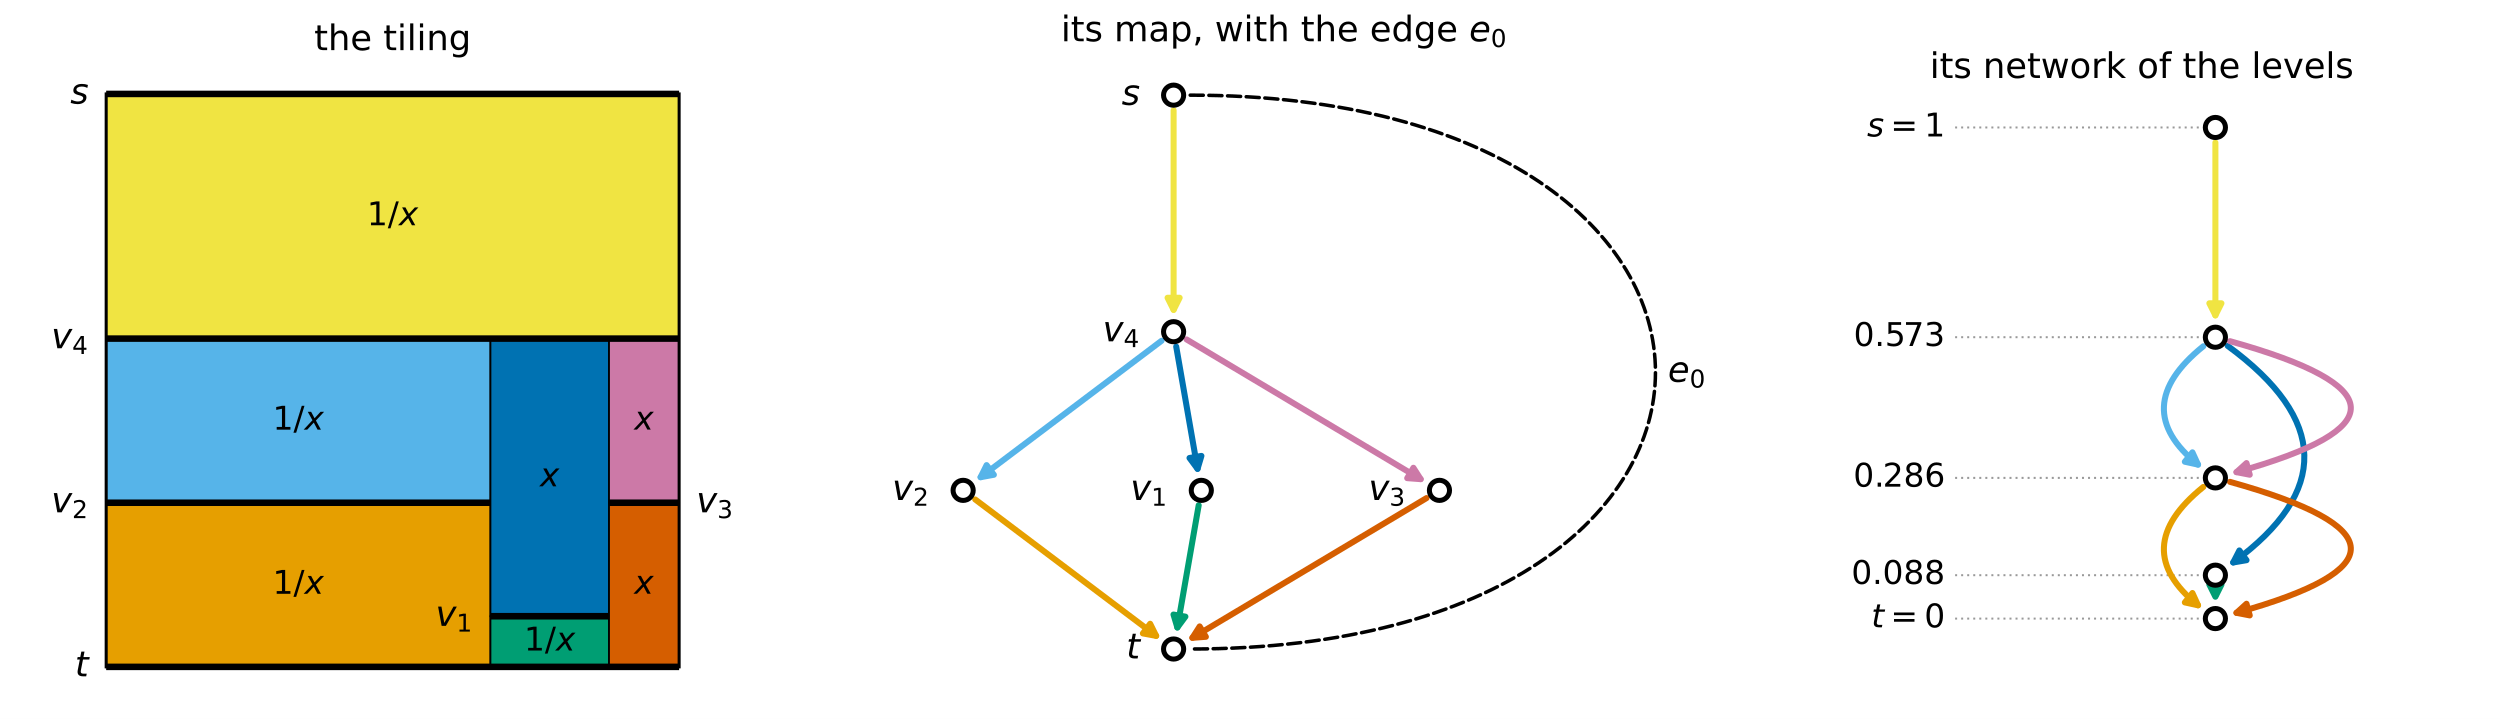
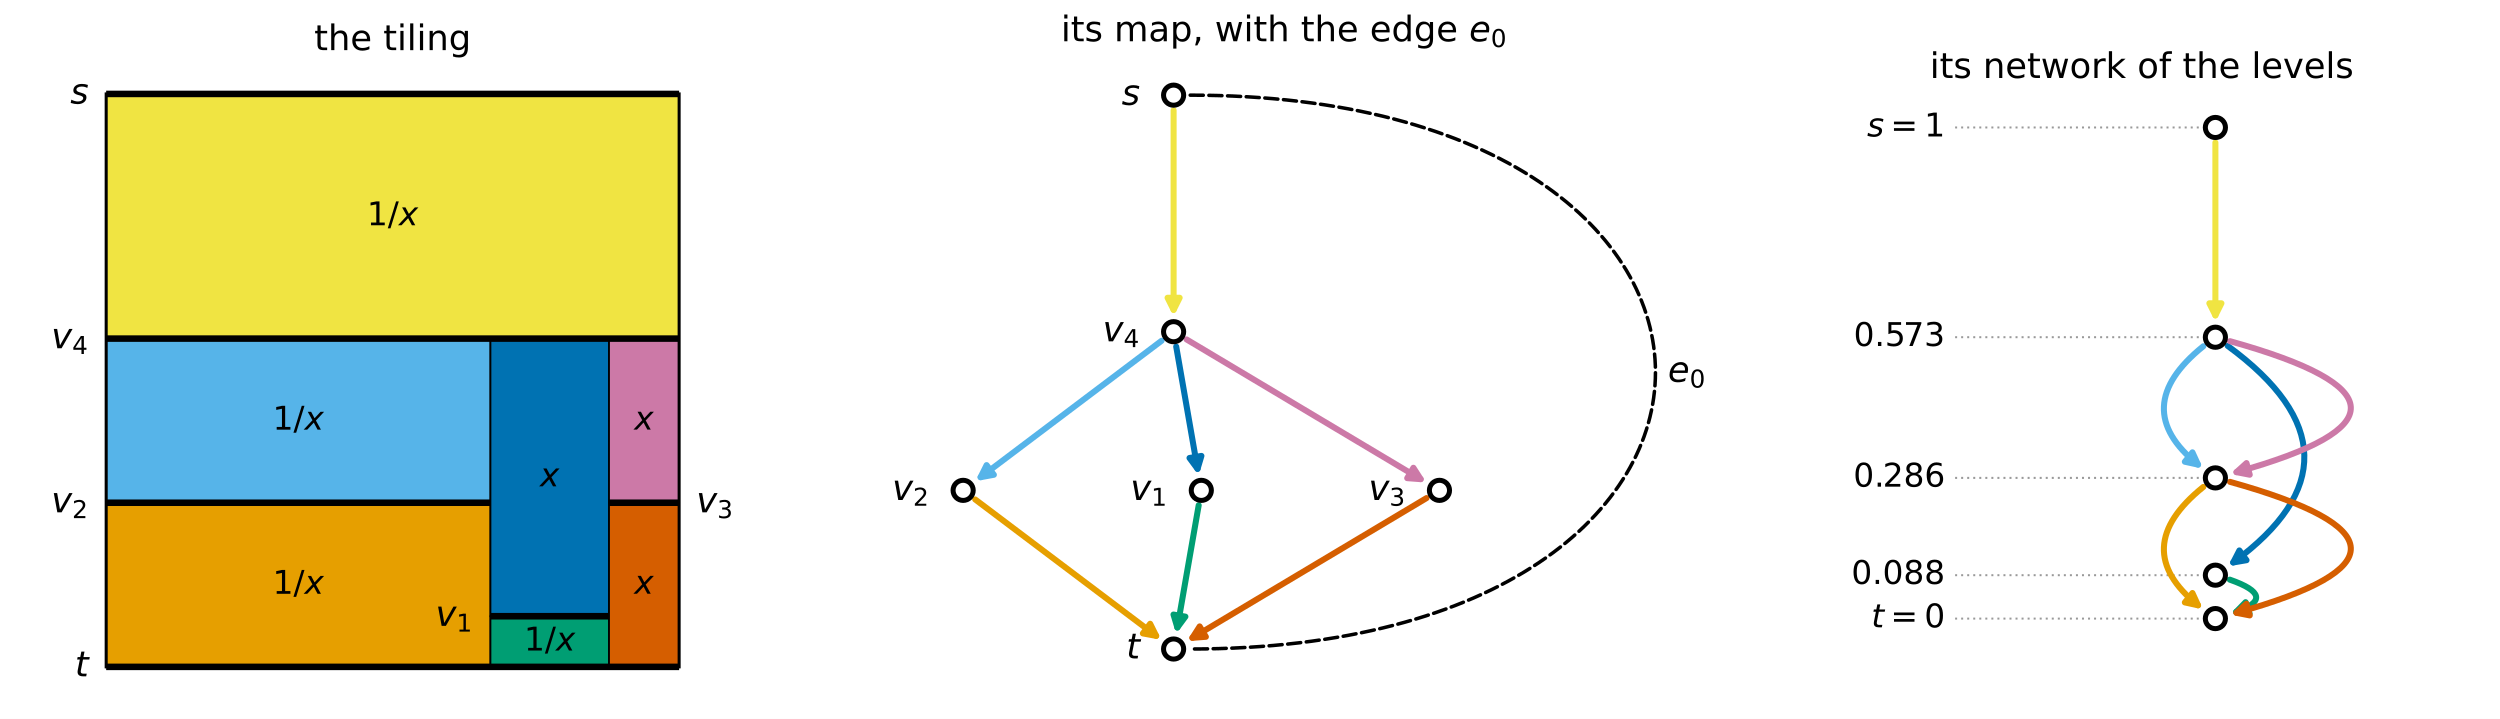
<svg xmlns="http://www.w3.org/2000/svg" xmlns:xlink="http://www.w3.org/1999/xlink" width="496.56pt" height="142.791pt" viewBox="0 0 496.56 142.791" version="1.1">
  <defs>
    <style type="text/css">*{stroke-linejoin: round; stroke-linecap: butt}</style>
  </defs>
  <g id="figure_1">
    <g id="patch_1">
      <path d="M 0 142.791  L 496.56 142.791  L 496.56 0  L 0 0  z " style="fill: #ffffff" />
    </g>
    <g id="axes_1">
      <g id="patch_2">
-         <path d="M 21.088 132.457  L 97.418 132.457  L 97.418 99.857  L 21.088 99.857  z " clip-path="url(#paf69eb00e0)" style="fill: #e69f00; stroke: #000000; stroke-width: 0.35; stroke-linejoin: miter" />
+         <path d="M 21.088 132.457  L 97.418 132.457  L 97.418 99.857  L 21.088 99.857  z " clip-path="url(#p374c311a61)" style="fill: #e69f00; stroke: #000000; stroke-width: 0.35; stroke-linejoin: miter" />
      </g>
      <g id="patch_3">
-         <path d="M 21.088 99.857  L 97.418 99.857  L 97.418 67.258  L 21.088 67.258  z " clip-path="url(#paf69eb00e0)" style="fill: #56b4e9; stroke: #000000; stroke-width: 0.35; stroke-linejoin: miter" />
+         <path d="M 21.088 99.857  L 97.418 99.857  L 97.418 67.258  L 21.088 67.258  z " clip-path="url(#p374c311a61)" style="fill: #56b4e9; stroke: #000000; stroke-width: 0.35; stroke-linejoin: miter" />
      </g>
      <g id="patch_4">
-         <path d="M 97.418 132.457  L 120.968 132.457  L 120.968 122.399  L 97.418 122.399  z " clip-path="url(#paf69eb00e0)" style="fill: #009e73; stroke: #000000; stroke-width: 0.35; stroke-linejoin: miter" />
+         <path d="M 97.418 132.457  L 120.968 132.457  L 120.968 122.399  L 97.418 122.399  z " clip-path="url(#p374c311a61)" style="fill: #009e73; stroke: #000000; stroke-width: 0.35; stroke-linejoin: miter" />
      </g>
      <g id="patch_5">
-         <path d="M 97.418 122.399  L 120.968 122.399  L 120.968 67.258  L 97.418 67.258  z " clip-path="url(#paf69eb00e0)" style="fill: #0072b2; stroke: #000000; stroke-width: 0.35; stroke-linejoin: miter" />
+         <path d="M 97.418 122.399  L 120.968 122.399  L 120.968 67.258  L 97.418 67.258  z " clip-path="url(#p374c311a61)" style="fill: #0072b2; stroke: #000000; stroke-width: 0.35; stroke-linejoin: miter" />
      </g>
      <g id="patch_6">
-         <path d="M 120.968 132.457  L 134.891 132.457  L 134.891 99.857  L 120.968 99.857  z " clip-path="url(#paf69eb00e0)" style="fill: #d55e00; stroke: #000000; stroke-width: 0.35; stroke-linejoin: miter" />
+         <path d="M 120.968 132.457  L 134.891 132.457  L 134.891 99.857  L 120.968 99.857  z " clip-path="url(#p374c311a61)" style="fill: #d55e00; stroke: #000000; stroke-width: 0.35; stroke-linejoin: miter" />
      </g>
      <g id="patch_7">
-         <path d="M 120.968 99.857  L 134.891 99.857  L 134.891 67.258  L 120.968 67.258  z " clip-path="url(#paf69eb00e0)" style="fill: #cc79a7; stroke: #000000; stroke-width: 0.35; stroke-linejoin: miter" />
+         <path d="M 120.968 99.857  L 134.891 99.857  L 134.891 67.258  L 120.968 67.258  z " clip-path="url(#p374c311a61)" style="fill: #cc79a7; stroke: #000000; stroke-width: 0.35; stroke-linejoin: miter" />
      </g>
      <g id="patch_8">
-         <path d="M 21.088 67.258  L 134.891 67.258  L 134.891 18.654  L 21.088 18.654  z " clip-path="url(#paf69eb00e0)" style="fill: #f0e442; stroke: #000000; stroke-width: 0.35; stroke-linejoin: miter" />
+         <path d="M 21.088 67.258  L 134.891 67.258  L 134.891 18.654  L 21.088 18.654  z " clip-path="url(#p374c311a61)" style="fill: #f0e442; stroke: #000000; stroke-width: 0.35; stroke-linejoin: miter" />
      </g>
      <g id="patch_9">
-         <path d="M 21.088 132.457  L 134.891 132.457  L 134.891 18.654  L 21.088 18.654  L 21.088 132.457  z " clip-path="url(#paf69eb00e0)" style="fill: none; stroke: #000000; stroke-width: 0.6; stroke-linejoin: miter" />
+         <path d="M 21.088 132.457  L 134.891 132.457  L 134.891 18.654  L 21.088 18.654  L 21.088 132.457  z " clip-path="url(#p374c311a61)" style="fill: none; stroke: #000000; stroke-width: 0.6; stroke-linejoin: miter" />
      </g>
      <g id="line2d_1">
-         <path d="M 21.088 132.457  L 134.891 132.457  " clip-path="url(#paf69eb00e0)" style="fill: none; stroke: #000000; stroke-width: 1.3" />
+         <path d="M 21.088 132.457  L 134.891 132.457  " clip-path="url(#p374c311a61)" style="fill: none; stroke: #000000; stroke-width: 1.3" />
      </g>
      <g id="text_1">
        <g transform="translate(14.87437 134.3885) scale(0.07 -0.07)">
          <defs>
            <path id="DejaVuSans-Oblique-74" d="M 2706 3500  L 2619 3053  L 1472 3053  L 1100 1153  Q 1081 1047 1072 975  Q 1063 903 1063 863  Q 1063 663 1183 572  Q 1303 481 1569 481  L 2150 481  L 2053 0  L 1503 0  Q 991 0 739 200  Q 488 400 488 806  Q 488 878 497 964  Q 506 1050 525 1153  L 897 3053  L 409 3053  L 500 3500  L 978 3500  L 1172 4494  L 1747 4494  L 1556 3500  L 2706 3500  z " transform="scale(0.015625)" />
          </defs>
          <use xlink:href="#DejaVuSans-Oblique-74" transform="translate(0 0.78125)" />
        </g>
      </g>
      <g id="line2d_2">
-         <path d="M 97.418 122.399  L 120.968 122.399  " clip-path="url(#paf69eb00e0)" style="fill: none; stroke: #000000; stroke-width: 1.3" />
+         <path d="M 97.418 122.399  L 120.968 122.399  " clip-path="url(#p374c311a61)" style="fill: none; stroke: #000000; stroke-width: 1.3" />
      </g>
      <g id="text_2">
        <g transform="translate(86.51425 124.3305) scale(0.07 -0.07)">
          <defs>
            <path id="DejaVuSans-Oblique-76" d="M 459 3500  L 1069 3500  L 1581 525  L 3256 3500  L 3866 3500  L 1875 0  L 1100 0  L 459 3500  z " transform="scale(0.015625)" />
            <path id="DejaVuSans-31" d="M 794 531  L 1825 531  L 1825 4091  L 703 3866  L 703 4441  L 1819 4666  L 2450 4666  L 2450 531  L 3481 531  L 3481 0  L 794 0  L 794 531  z " transform="scale(0.015625)" />
          </defs>
          <use xlink:href="#DejaVuSans-Oblique-76" transform="translate(0 0.3125)" />
          <use xlink:href="#DejaVuSans-31" transform="translate(59.17969 -16.09375) scale(0.7)" />
        </g>
      </g>
      <g id="line2d_3">
-         <path d="M 21.088 99.857  L 97.418 99.857  " clip-path="url(#paf69eb00e0)" style="fill: none; stroke: #000000; stroke-width: 1.3" />
+         <path d="M 21.088 99.857  L 97.418 99.857  " clip-path="url(#p374c311a61)" style="fill: none; stroke: #000000; stroke-width: 1.3" />
      </g>
      <g id="text_3">
        <g transform="translate(10.18437 101.7889) scale(0.07 -0.07)">
          <defs>
            <path id="DejaVuSans-32" d="M 1228 531  L 3431 531  L 3431 0  L 469 0  L 469 531  Q 828 903 1448 1529  Q 2069 2156 2228 2338  Q 2531 2678 2651 2914  Q 2772 3150 2772 3378  Q 2772 3750 2511 3984  Q 2250 4219 1831 4219  Q 1534 4219 1204 4116  Q 875 4013 500 3803  L 500 4441  Q 881 4594 1212 4672  Q 1544 4750 1819 4750  Q 2544 4750 2975 4387  Q 3406 4025 3406 3419  Q 3406 3131 3298 2873  Q 3191 2616 2906 2266  Q 2828 2175 2409 1742  Q 1991 1309 1228 531  z " transform="scale(0.015625)" />
          </defs>
          <use xlink:href="#DejaVuSans-Oblique-76" transform="translate(0 0.3125)" />
          <use xlink:href="#DejaVuSans-32" transform="translate(59.17969 -16.09375) scale(0.7)" />
        </g>
      </g>
      <g id="line2d_4">
-         <path d="M 120.968 99.857  L 134.891 99.857  " clip-path="url(#paf69eb00e0)" style="fill: none; stroke: #000000; stroke-width: 1.3" />
+         <path d="M 120.968 99.857  L 134.891 99.857  " clip-path="url(#p374c311a61)" style="fill: none; stroke: #000000; stroke-width: 1.3" />
      </g>
      <g id="text_4">
        <g transform="translate(138.3054 101.7889) scale(0.07 -0.07)">
          <defs>
            <path id="DejaVuSans-33" d="M 2597 2516  Q 3050 2419 3304 2112  Q 3559 1806 3559 1356  Q 3559 666 3084 287  Q 2609 -91 1734 -91  Q 1441 -91 1130 -33  Q 819 25 488 141  L 488 750  Q 750 597 1062 519  Q 1375 441 1716 441  Q 2309 441 2620 675  Q 2931 909 2931 1356  Q 2931 1769 2642 2001  Q 2353 2234 1838 2234  L 1294 2234  L 1294 2753  L 1863 2753  Q 2328 2753 2575 2939  Q 2822 3125 2822 3475  Q 2822 3834 2567 4026  Q 2313 4219 1838 4219  Q 1578 4219 1281 4162  Q 984 4106 628 3988  L 628 4550  Q 988 4650 1302 4700  Q 1616 4750 1894 4750  Q 2613 4750 3031 4423  Q 3450 4097 3450 3541  Q 3450 3153 3228 2886  Q 3006 2619 2597 2516  z " transform="scale(0.015625)" />
          </defs>
          <use xlink:href="#DejaVuSans-Oblique-76" transform="translate(0 0.3125)" />
          <use xlink:href="#DejaVuSans-33" transform="translate(59.17969 -16.09375) scale(0.7)" />
        </g>
      </g>
      <g id="line2d_5">
-         <path d="M 21.088 67.258  L 134.891 67.258  " clip-path="url(#paf69eb00e0)" style="fill: none; stroke: #000000; stroke-width: 1.3" />
+         <path d="M 21.088 67.258  L 134.891 67.258  " clip-path="url(#p374c311a61)" style="fill: none; stroke: #000000; stroke-width: 1.3" />
      </g>
      <g id="text_5">
        <g transform="translate(10.18437 69.1894) scale(0.07 -0.07)">
          <defs>
            <path id="DejaVuSans-34" d="M 2419 4116  L 825 1625  L 2419 1625  L 2419 4116  z M 2253 4666  L 3047 4666  L 3047 1625  L 3713 1625  L 3713 1100  L 3047 1100  L 3047 0  L 2419 0  L 2419 1100  L 313 1100  L 313 1709  L 2253 4666  z " transform="scale(0.015625)" />
          </defs>
          <use xlink:href="#DejaVuSans-Oblique-76" transform="translate(0 0.3125)" />
          <use xlink:href="#DejaVuSans-34" transform="translate(59.17969 -16.09375) scale(0.7)" />
        </g>
      </g>
      <g id="line2d_6">
-         <path d="M 21.088 18.654  L 134.891 18.654  " clip-path="url(#paf69eb00e0)" style="fill: none; stroke: #000000; stroke-width: 1.3" />
+         <path d="M 21.088 18.654  L 134.891 18.654  " clip-path="url(#p374c311a61)" style="fill: none; stroke: #000000; stroke-width: 1.3" />
      </g>
      <g id="text_6">
        <g transform="translate(13.96437 20.58565) scale(0.07 -0.07)">
          <defs>
            <path id="DejaVuSans-Oblique-73" d="M 3200 3397  L 3091 2853  Q 2863 2978 2609 3040  Q 2356 3103 2088 3103  Q 1634 3103 1373 2948  Q 1113 2794 1113 2528  Q 1113 2219 1719 2053  Q 1766 2041 1788 2034  L 1972 1978  Q 2547 1819 2739 1644  Q 2931 1469 2931 1166  Q 2931 609 2489 259  Q 2047 -91 1331 -91  Q 1053 -91 747 -37  Q 441 16 72 128  L 184 722  Q 500 559 806 475  Q 1113 391 1394 391  Q 1816 391 2080 572  Q 2344 753 2344 1031  Q 2344 1331 1650 1516  L 1591 1531  L 1394 1581  Q 956 1697 753 1886  Q 550 2075 550 2369  Q 550 2928 970 3256  Q 1391 3584 2113 3584  Q 2397 3584 2667 3537  Q 2938 3491 3200 3397  z " transform="scale(0.015625)" />
          </defs>
          <use xlink:href="#DejaVuSans-Oblique-73" />
        </g>
      </g>
      <g id="text_7">
        <g transform="translate(54.15089 117.9507) scale(0.065 -0.065)">
          <defs>
            <path id="DejaVuSans-2f" d="M 1625 4666  L 2156 4666  L 531 -594  L 0 -594  L 1625 4666  z " transform="scale(0.015625)" />
            <path id="DejaVuSans-Oblique-78" d="M 3841 3500  L 2234 1784  L 3219 0  L 2559 0  L 1819 1388  L 531 0  L -166 0  L 1556 1844  L 641 3500  L 1300 3500  L 1972 2234  L 3144 3500  L 3841 3500  z " transform="scale(0.015625)" />
          </defs>
          <use xlink:href="#DejaVuSans-31" transform="translate(0 0.09375)" />
          <use xlink:href="#DejaVuSans-2f" transform="translate(63.62305 0.09375)" />
          <use xlink:href="#DejaVuSans-Oblique-78" transform="translate(97.31445 0.09375)" />
        </g>
      </g>
      <g id="text_8">
        <g transform="translate(54.15089 85.3512) scale(0.065 -0.065)">
          <use xlink:href="#DejaVuSans-31" transform="translate(0 0.09375)" />
          <use xlink:href="#DejaVuSans-2f" transform="translate(63.62305 0.09375)" />
          <use xlink:href="#DejaVuSans-Oblique-78" transform="translate(97.31445 0.09375)" />
        </g>
      </g>
      <g id="text_9">
        <g transform="translate(104.0909 129.2215) scale(0.065 -0.065)">
          <use xlink:href="#DejaVuSans-31" transform="translate(0 0.09375)" />
          <use xlink:href="#DejaVuSans-2f" transform="translate(63.62305 0.09375)" />
          <use xlink:href="#DejaVuSans-Oblique-78" transform="translate(97.31445 0.09375)" />
        </g>
      </g>
      <g id="text_10">
        <g transform="translate(107.2434 96.62199) scale(0.065 -0.065)">
          <use xlink:href="#DejaVuSans-Oblique-78" transform="translate(0 0.3125)" />
        </g>
      </g>
      <g id="text_11">
        <g transform="translate(125.9798 117.9507) scale(0.065 -0.065)">
          <use xlink:href="#DejaVuSans-Oblique-78" transform="translate(0 0.3125)" />
        </g>
      </g>
      <g id="text_12">
        <g transform="translate(125.9798 85.3512) scale(0.065 -0.065)">
          <use xlink:href="#DejaVuSans-Oblique-78" transform="translate(0 0.3125)" />
        </g>
      </g>
      <g id="text_13">
        <g transform="translate(72.88736 44.74955) scale(0.065 -0.065)">
          <use xlink:href="#DejaVuSans-31" transform="translate(0 0.09375)" />
          <use xlink:href="#DejaVuSans-2f" transform="translate(63.62305 0.09375)" />
          <use xlink:href="#DejaVuSans-Oblique-78" transform="translate(97.31445 0.09375)" />
        </g>
      </g>
      <g id="text_14">
        <g transform="translate(62.40447 9.963944) scale(0.07 -0.07)">
          <defs>
            <path id="DejaVuSans-74" d="M 1172 4494  L 1172 3500  L 2356 3500  L 2356 3053  L 1172 3053  L 1172 1153  Q 1172 725 1289 603  Q 1406 481 1766 481  L 2356 481  L 2356 0  L 1766 0  Q 1100 0 847 248  Q 594 497 594 1153  L 594 3053  L 172 3053  L 172 3500  L 594 3500  L 594 4494  L 1172 4494  z " transform="scale(0.015625)" />
            <path id="DejaVuSans-68" d="M 3513 2113  L 3513 0  L 2938 0  L 2938 2094  Q 2938 2591 2744 2837  Q 2550 3084 2163 3084  Q 1697 3084 1428 2787  Q 1159 2491 1159 1978  L 1159 0  L 581 0  L 581 4863  L 1159 4863  L 1159 2956  Q 1366 3272 1645 3428  Q 1925 3584 2291 3584  Q 2894 3584 3203 3211  Q 3513 2838 3513 2113  z " transform="scale(0.015625)" />
            <path id="DejaVuSans-65" d="M 3597 1894  L 3597 1613  L 953 1613  Q 991 1019 1311 708  Q 1631 397 2203 397  Q 2534 397 2845 478  Q 3156 559 3463 722  L 3463 178  Q 3153 47 2828 -22  Q 2503 -91 2169 -91  Q 1331 -91 842 396  Q 353 884 353 1716  Q 353 2575 817 3079  Q 1281 3584 2069 3584  Q 2775 3584 3186 3129  Q 3597 2675 3597 1894  z M 3022 2063  Q 3016 2534 2758 2815  Q 2500 3097 2075 3097  Q 1594 3097 1305 2825  Q 1016 2553 972 2059  L 3022 2063  z " transform="scale(0.015625)" />
            <path id="DejaVuSans-20" transform="scale(0.015625)" />
            <path id="DejaVuSans-69" d="M 603 3500  L 1178 3500  L 1178 0  L 603 0  L 603 3500  z M 603 4863  L 1178 4863  L 1178 4134  L 603 4134  L 603 4863  z " transform="scale(0.015625)" />
            <path id="DejaVuSans-6c" d="M 603 4863  L 1178 4863  L 1178 0  L 603 0  L 603 4863  z " transform="scale(0.015625)" />
            <path id="DejaVuSans-6e" d="M 3513 2113  L 3513 0  L 2938 0  L 2938 2094  Q 2938 2591 2744 2837  Q 2550 3084 2163 3084  Q 1697 3084 1428 2787  Q 1159 2491 1159 1978  L 1159 0  L 581 0  L 581 3500  L 1159 3500  L 1159 2956  Q 1366 3272 1645 3428  Q 1925 3584 2291 3584  Q 2894 3584 3203 3211  Q 3513 2838 3513 2113  z " transform="scale(0.015625)" />
            <path id="DejaVuSans-67" d="M 2906 1791  Q 2906 2416 2648 2759  Q 2391 3103 1925 3103  Q 1463 3103 1205 2759  Q 947 2416 947 1791  Q 947 1169 1205 825  Q 1463 481 1925 481  Q 2391 481 2648 825  Q 2906 1169 2906 1791  z M 3481 434  Q 3481 -459 3084 -895  Q 2688 -1331 1869 -1331  Q 1566 -1331 1297 -1286  Q 1028 -1241 775 -1147  L 775 -588  Q 1028 -725 1275 -790  Q 1522 -856 1778 -856  Q 2344 -856 2625 -561  Q 2906 -266 2906 331  L 2906 616  Q 2728 306 2450 153  Q 2172 0 1784 0  Q 1141 0 747 490  Q 353 981 353 1791  Q 353 2603 747 3093  Q 1141 3584 1784 3584  Q 2172 3584 2450 3431  Q 2728 3278 2906 2969  L 2906 3500  L 3481 3500  L 3481 434  z " transform="scale(0.015625)" />
          </defs>
          <use xlink:href="#DejaVuSans-74" />
          <use xlink:href="#DejaVuSans-68" transform="translate(39.20898 0)" />
          <use xlink:href="#DejaVuSans-65" transform="translate(102.5879 0)" />
          <use xlink:href="#DejaVuSans-20" transform="translate(164.1113 0)" />
          <use xlink:href="#DejaVuSans-74" transform="translate(195.8984 0)" />
          <use xlink:href="#DejaVuSans-69" transform="translate(235.1074 0)" />
          <use xlink:href="#DejaVuSans-6c" transform="translate(262.8906 0)" />
          <use xlink:href="#DejaVuSans-69" transform="translate(290.6738 0)" />
          <use xlink:href="#DejaVuSans-6e" transform="translate(318.457 0)" />
          <use xlink:href="#DejaVuSans-67" transform="translate(381.8359 0)" />
        </g>
      </g>
    </g>
    <g id="axes_2">
      <g id="patch_10">
-         <path d="M 236.407 18.901  C 359.617 18.901 359.617 128.91 236.407 128.91  " clip-path="url(#pf8b58bc92a)" style="fill: none; stroke-dasharray: 2.59,1.12; stroke-dashoffset: 0; stroke: #000000; stroke-width: 0.7; stroke-linecap: round" />
+         <path d="M 236.407 18.901  C 359.617 18.901 359.617 128.91 236.407 128.91  " clip-path="url(#p6658beb44f)" style="fill: none; stroke-dasharray: 2.59,1.12; stroke-dashoffset: 0; stroke: #000000; stroke-width: 0.7; stroke-linecap: round" />
      </g>
      <g id="patch_11">
        <path d="M 193.699 99.203  Q 212.206 113.155 229.642 126.298  " style="fill: none; stroke: #e69f00; stroke-width: 1.2; stroke-linecap: round" />
        <path d="M 228.448 123.895  L 229.642 126.298  L 227.003 125.812  z " style="fill: #e69f00; stroke: #e69f00; stroke-width: 1.2; stroke-linecap: round" />
      </g>
      <g id="patch_12">
        <path d="M 230.71 67.69  Q 212.203 81.642 194.767 94.785  " style="fill: none; stroke: #56b4e9; stroke-width: 1.2; stroke-linecap: round" />
        <path d="M 197.406 94.299  L 194.767 94.785  L 195.961 92.383  z " style="fill: #56b4e9; stroke: #56b4e9; stroke-width: 1.2; stroke-linecap: round" />
      </g>
      <g id="patch_13">
        <path d="M 238.09 100.355  Q 235.856 113.157 233.852 124.636  " style="fill: none; stroke: #009e73; stroke-width: 1.2; stroke-linecap: round" />
        <path d="M 235.447 122.478  L 233.852 124.636  L 233.083 122.065  z " style="fill: #009e73; stroke: #009e73; stroke-width: 1.2; stroke-linecap: round" />
      </g>
      <g id="patch_14">
        <path d="M 233.623 68.842  Q 235.857 81.644 237.861 93.123  " style="fill: none; stroke: #0072b2; stroke-width: 1.2; stroke-linecap: round" />
        <path d="M 238.63 90.553  L 237.861 93.123  L 236.266 90.965  z " style="fill: #0072b2; stroke: #0072b2; stroke-width: 1.2; stroke-linecap: round" />
      </g>
      <g id="patch_15">
        <path d="M 283.336 98.934  Q 259.51 113.153 236.837 126.684  " style="fill: none; stroke: #d55e00; stroke-width: 1.2; stroke-linecap: round" />
        <path d="M 239.513 126.484  L 236.837 126.684  L 238.283 124.423  z " style="fill: #d55e00; stroke: #d55e00; stroke-width: 1.2; stroke-linecap: round" />
      </g>
      <g id="patch_16">
        <path d="M 235.681 67.421  Q 259.507 81.64 282.18 95.171  " style="fill: none; stroke: #cc79a7; stroke-width: 1.2; stroke-linecap: round" />
        <path d="M 280.734 92.911  L 282.18 95.171  L 279.505 94.971  z " style="fill: #cc79a7; stroke: #cc79a7; stroke-width: 1.2; stroke-linecap: round" />
      </g>
      <g id="patch_17">
        <path d="M 233.106 21.903  Q 233.106 42.394 233.106 61.544  " style="fill: none; stroke: #f0e442; stroke-width: 1.2; stroke-linecap: round" />
        <path d="M 234.306 59.144  L 233.106 61.544  L 231.906 59.144  z " style="fill: #f0e442; stroke: #f0e442; stroke-width: 1.2; stroke-linecap: round" />
      </g>
      <g id="text_15">
        <g transform="translate(331.2897 75.83692) scale(0.07 -0.07)">
          <defs>
            <path id="DejaVuSans-Oblique-65" d="M 3078 2063  Q 3088 2113 3092 2166  Q 3097 2219 3097 2272  Q 3097 2653 2873 2875  Q 2650 3097 2266 3097  Q 1838 3097 1509 2826  Q 1181 2556 1013 2059  L 3078 2063  z M 3578 1613  L 903 1613  Q 884 1494 878 1425  Q 872 1356 872 1306  Q 872 872 1139 634  Q 1406 397 1894 397  Q 2269 397 2603 481  Q 2938 566 3225 728  L 3116 159  Q 2806 34 2476 -28  Q 2147 -91 1806 -91  Q 1078 -91 686 257  Q 294 606 294 1247  Q 294 1794 489 2264  Q 684 2734 1063 3103  Q 1306 3334 1642 3459  Q 1978 3584 2356 3584  Q 2950 3584 3301 3228  Q 3653 2872 3653 2272  Q 3653 2128 3634 1964  Q 3616 1800 3578 1613  z " transform="scale(0.015625)" />
            <path id="DejaVuSans-30" d="M 2034 4250  Q 1547 4250 1301 3770  Q 1056 3291 1056 2328  Q 1056 1369 1301 889  Q 1547 409 2034 409  Q 2525 409 2770 889  Q 3016 1369 3016 2328  Q 3016 3291 2770 3770  Q 2525 4250 2034 4250  z M 2034 4750  Q 2819 4750 3233 4129  Q 3647 3509 3647 2328  Q 3647 1150 3233 529  Q 2819 -91 2034 -91  Q 1250 -91 836 529  Q 422 1150 422 2328  Q 422 3509 836 4129  Q 1250 4750 2034 4750  z " transform="scale(0.015625)" />
          </defs>
          <use xlink:href="#DejaVuSans-Oblique-65" />
          <use xlink:href="#DejaVuSans-30" transform="translate(61.52344 -16.40625) scale(0.7)" />
        </g>
      </g>
      <g id="line2d_7">
-         <path d="M 233.106 128.91  " clip-path="url(#pf8b58bc92a)" style="fill: none; stroke: #1f77b4; stroke-width: 1.5; stroke-linecap: square" />
+         <path d="M 233.106 128.91  " clip-path="url(#p6658beb44f)" style="fill: none; stroke: #1f77b4; stroke-width: 1.5; stroke-linecap: square" />
        <defs>
-           <path id="m9e3be8f36a" d="M 0 2  C 0.53 2 1.039 1.789 1.414 1.414  C 1.789 1.039 2 0.53 2 0  C 2 -0.53 1.789 -1.039 1.414 -1.414  C 1.039 -1.789 0.53 -2 0 -2  C -0.53 -2 -1.039 -1.789 -1.414 -1.414  C -1.789 -1.039 -2 -0.53 -2 0  C -2 0.53 -1.789 1.039 -1.414 1.414  C -1.039 1.789 -0.53 2 0 2  z " style="stroke: #000000" />
+           <path id="mf051972a20" d="M 0 2  C 0.53 2 1.039 1.789 1.414 1.414  C 1.789 1.039 2 0.53 2 0  C 2 -0.53 1.789 -1.039 1.414 -1.414  C 1.039 -1.789 0.53 -2 0 -2  C -0.53 -2 -1.039 -1.789 -1.414 -1.414  C -1.789 -1.039 -2 -0.53 -2 0  C -2 0.53 -1.789 1.039 -1.414 1.414  C -1.039 1.789 -0.53 2 0 2  z " style="stroke: #000000" />
        </defs>
-         <g clip-path="url(#pf8b58bc92a)">
-           <use xlink:href="#m9e3be8f36a" x="233.106" y="128.91" style="fill: #ffffff; stroke: #000000" />
+         <g clip-path="url(#p6658beb44f)">
+           <use xlink:href="#mf051972a20" x="233.106" y="128.91" style="fill: #ffffff; stroke: #000000" />
        </g>
      </g>
      <g id="text_16">
        <g transform="translate(223.7057 130.8416) scale(0.07 -0.07)">
          <use xlink:href="#DejaVuSans-Oblique-74" transform="translate(0 0.78125)" />
        </g>
      </g>
      <g id="line2d_8">
-         <path d="M 238.607 97.397  " clip-path="url(#pf8b58bc92a)" style="fill: none; stroke: #ff7f0e; stroke-width: 1.5; stroke-linecap: square" />
-         <g clip-path="url(#pf8b58bc92a)">
-           <use xlink:href="#m9e3be8f36a" x="238.607" y="97.397" style="fill: #ffffff; stroke: #000000" />
+         <path d="M 238.607 97.397  " clip-path="url(#p6658beb44f)" style="fill: none; stroke: #ff7f0e; stroke-width: 1.5; stroke-linecap: square" />
+         <g clip-path="url(#p6658beb44f)">
+           <use xlink:href="#mf051972a20" x="238.607" y="97.397" style="fill: #ffffff; stroke: #000000" />
        </g>
      </g>
      <g id="text_17">
        <g transform="translate(224.5162 99.32873) scale(0.07 -0.07)">
          <use xlink:href="#DejaVuSans-Oblique-76" transform="translate(0 0.3125)" />
          <use xlink:href="#DejaVuSans-31" transform="translate(59.17969 -16.09375) scale(0.7)" />
        </g>
      </g>
      <g id="line2d_9">
-         <path d="M 191.303 97.397  " clip-path="url(#pf8b58bc92a)" style="fill: none; stroke: #2ca02c; stroke-width: 1.5; stroke-linecap: square" />
-         <g clip-path="url(#pf8b58bc92a)">
-           <use xlink:href="#m9e3be8f36a" x="191.303" y="97.397" style="fill: #ffffff; stroke: #000000" />
+         <path d="M 191.303 97.397  " clip-path="url(#p6658beb44f)" style="fill: none; stroke: #2ca02c; stroke-width: 1.5; stroke-linecap: square" />
+         <g clip-path="url(#p6658beb44f)">
+           <use xlink:href="#mf051972a20" x="191.303" y="97.397" style="fill: #ffffff; stroke: #000000" />
        </g>
      </g>
      <g id="text_18">
        <g transform="translate(177.2122 99.32873) scale(0.07 -0.07)">
          <use xlink:href="#DejaVuSans-Oblique-76" transform="translate(0 0.3125)" />
          <use xlink:href="#DejaVuSans-32" transform="translate(59.17969 -16.09375) scale(0.7)" />
        </g>
      </g>
      <g id="line2d_10">
-         <path d="M 285.911 97.397  " clip-path="url(#pf8b58bc92a)" style="fill: none; stroke: #d62728; stroke-width: 1.5; stroke-linecap: square" />
-         <g clip-path="url(#pf8b58bc92a)">
-           <use xlink:href="#m9e3be8f36a" x="285.911" y="97.397" style="fill: #ffffff; stroke: #000000" />
+         <path d="M 285.911 97.397  " clip-path="url(#p6658beb44f)" style="fill: none; stroke: #d62728; stroke-width: 1.5; stroke-linecap: square" />
+         <g clip-path="url(#p6658beb44f)">
+           <use xlink:href="#mf051972a20" x="285.911" y="97.397" style="fill: #ffffff; stroke: #000000" />
        </g>
      </g>
      <g id="text_19">
        <g transform="translate(271.8202 99.32873) scale(0.07 -0.07)">
          <use xlink:href="#DejaVuSans-Oblique-76" transform="translate(0 0.3125)" />
          <use xlink:href="#DejaVuSans-33" transform="translate(59.17969 -16.09375) scale(0.7)" />
        </g>
      </g>
      <g id="line2d_11">
-         <path d="M 233.106 65.884  " clip-path="url(#pf8b58bc92a)" style="fill: none; stroke: #9467bd; stroke-width: 1.5; stroke-linecap: square" />
-         <g clip-path="url(#pf8b58bc92a)">
-           <use xlink:href="#m9e3be8f36a" x="233.106" y="65.884" style="fill: #ffffff; stroke: #000000" />
+         <path d="M 233.106 65.884  " clip-path="url(#p6658beb44f)" style="fill: none; stroke: #9467bd; stroke-width: 1.5; stroke-linecap: square" />
+         <g clip-path="url(#p6658beb44f)">
+           <use xlink:href="#mf051972a20" x="233.106" y="65.884" style="fill: #ffffff; stroke: #000000" />
        </g>
      </g>
      <g id="text_20">
        <g transform="translate(219.0157 67.81584) scale(0.07 -0.07)">
          <use xlink:href="#DejaVuSans-Oblique-76" transform="translate(0 0.3125)" />
          <use xlink:href="#DejaVuSans-34" transform="translate(59.17969 -16.09375) scale(0.7)" />
        </g>
      </g>
      <g id="line2d_12">
-         <path d="M 233.106 18.901  " clip-path="url(#pf8b58bc92a)" style="fill: none; stroke: #8c564b; stroke-width: 1.5; stroke-linecap: square" />
-         <g clip-path="url(#pf8b58bc92a)">
-           <use xlink:href="#m9e3be8f36a" x="233.106" y="18.901" style="fill: #ffffff; stroke: #000000" />
+         <path d="M 233.106 18.901  " clip-path="url(#p6658beb44f)" style="fill: none; stroke: #8c564b; stroke-width: 1.5; stroke-linecap: square" />
+         <g clip-path="url(#p6658beb44f)">
+           <use xlink:href="#mf051972a20" x="233.106" y="18.901" style="fill: #ffffff; stroke: #000000" />
        </g>
      </g>
      <g id="text_21">
        <g transform="translate(222.7957 20.83222) scale(0.07 -0.07)">
          <use xlink:href="#DejaVuSans-Oblique-73" />
        </g>
      </g>
      <g id="text_22">
        <g transform="translate(210.7282 8.2) scale(0.07 -0.07)">
          <defs>
            <path id="DejaVuSans-73" d="M 2834 3397  L 2834 2853  Q 2591 2978 2328 3040  Q 2066 3103 1784 3103  Q 1356 3103 1142 2972  Q 928 2841 928 2578  Q 928 2378 1081 2264  Q 1234 2150 1697 2047  L 1894 2003  Q 2506 1872 2764 1633  Q 3022 1394 3022 966  Q 3022 478 2636 193  Q 2250 -91 1575 -91  Q 1294 -91 989 -36  Q 684 19 347 128  L 347 722  Q 666 556 975 473  Q 1284 391 1588 391  Q 1994 391 2212 530  Q 2431 669 2431 922  Q 2431 1156 2273 1281  Q 2116 1406 1581 1522  L 1381 1569  Q 847 1681 609 1914  Q 372 2147 372 2553  Q 372 3047 722 3315  Q 1072 3584 1716 3584  Q 2034 3584 2315 3537  Q 2597 3491 2834 3397  z " transform="scale(0.015625)" />
            <path id="DejaVuSans-6d" d="M 3328 2828  Q 3544 3216 3844 3400  Q 4144 3584 4550 3584  Q 5097 3584 5394 3201  Q 5691 2819 5691 2113  L 5691 0  L 5113 0  L 5113 2094  Q 5113 2597 4934 2840  Q 4756 3084 4391 3084  Q 3944 3084 3684 2787  Q 3425 2491 3425 1978  L 3425 0  L 2847 0  L 2847 2094  Q 2847 2600 2669 2842  Q 2491 3084 2119 3084  Q 1678 3084 1418 2786  Q 1159 2488 1159 1978  L 1159 0  L 581 0  L 581 3500  L 1159 3500  L 1159 2956  Q 1356 3278 1631 3431  Q 1906 3584 2284 3584  Q 2666 3584 2933 3390  Q 3200 3197 3328 2828  z " transform="scale(0.015625)" />
            <path id="DejaVuSans-61" d="M 2194 1759  Q 1497 1759 1228 1600  Q 959 1441 959 1056  Q 959 750 1161 570  Q 1363 391 1709 391  Q 2188 391 2477 730  Q 2766 1069 2766 1631  L 2766 1759  L 2194 1759  z M 3341 1997  L 3341 0  L 2766 0  L 2766 531  Q 2569 213 2275 61  Q 1981 -91 1556 -91  Q 1019 -91 701 211  Q 384 513 384 1019  Q 384 1609 779 1909  Q 1175 2209 1959 2209  L 2766 2209  L 2766 2266  Q 2766 2663 2505 2880  Q 2244 3097 1772 3097  Q 1472 3097 1187 3025  Q 903 2953 641 2809  L 641 3341  Q 956 3463 1253 3523  Q 1550 3584 1831 3584  Q 2591 3584 2966 3190  Q 3341 2797 3341 1997  z " transform="scale(0.015625)" />
            <path id="DejaVuSans-70" d="M 1159 525  L 1159 -1331  L 581 -1331  L 581 3500  L 1159 3500  L 1159 2969  Q 1341 3281 1617 3432  Q 1894 3584 2278 3584  Q 2916 3584 3314 3078  Q 3713 2572 3713 1747  Q 3713 922 3314 415  Q 2916 -91 2278 -91  Q 1894 -91 1617 61  Q 1341 213 1159 525  z M 3116 1747  Q 3116 2381 2855 2742  Q 2594 3103 2138 3103  Q 1681 3103 1420 2742  Q 1159 2381 1159 1747  Q 1159 1113 1420 752  Q 1681 391 2138 391  Q 2594 391 2855 752  Q 3116 1113 3116 1747  z " transform="scale(0.015625)" />
            <path id="DejaVuSans-2c" d="M 750 794  L 1409 794  L 1409 256  L 897 -744  L 494 -744  L 750 256  L 750 794  z " transform="scale(0.015625)" />
            <path id="DejaVuSans-77" d="M 269 3500  L 844 3500  L 1563 769  L 2278 3500  L 2956 3500  L 3675 769  L 4391 3500  L 4966 3500  L 4050 0  L 3372 0  L 2619 2869  L 1863 0  L 1184 0  L 269 3500  z " transform="scale(0.015625)" />
            <path id="DejaVuSans-64" d="M 2906 2969  L 2906 4863  L 3481 4863  L 3481 0  L 2906 0  L 2906 525  Q 2725 213 2448 61  Q 2172 -91 1784 -91  Q 1150 -91 751 415  Q 353 922 353 1747  Q 353 2572 751 3078  Q 1150 3584 1784 3584  Q 2172 3584 2448 3432  Q 2725 3281 2906 2969  z M 947 1747  Q 947 1113 1208 752  Q 1469 391 1925 391  Q 2381 391 2643 752  Q 2906 1113 2906 1747  Q 2906 2381 2643 2742  Q 2381 3103 1925 3103  Q 1469 3103 1208 2742  Q 947 2381 947 1747  z " transform="scale(0.015625)" />
          </defs>
          <use xlink:href="#DejaVuSans-69" transform="translate(0 0.015625)" />
          <use xlink:href="#DejaVuSans-74" transform="translate(27.7832 0.015625)" />
          <use xlink:href="#DejaVuSans-73" transform="translate(66.99219 0.015625)" />
          <use xlink:href="#DejaVuSans-20" transform="translate(119.0918 0.015625)" />
          <use xlink:href="#DejaVuSans-6d" transform="translate(150.8789 0.015625)" />
          <use xlink:href="#DejaVuSans-61" transform="translate(248.291 0.015625)" />
          <use xlink:href="#DejaVuSans-70" transform="translate(309.5703 0.015625)" />
          <use xlink:href="#DejaVuSans-2c" transform="translate(373.0469 0.015625)" />
          <use xlink:href="#DejaVuSans-20" transform="translate(404.834 0.015625)" />
          <use xlink:href="#DejaVuSans-77" transform="translate(436.6211 0.015625)" />
          <use xlink:href="#DejaVuSans-69" transform="translate(518.4082 0.015625)" />
          <use xlink:href="#DejaVuSans-74" transform="translate(546.1914 0.015625)" />
          <use xlink:href="#DejaVuSans-68" transform="translate(585.4004 0.015625)" />
          <use xlink:href="#DejaVuSans-20" transform="translate(648.7793 0.015625)" />
          <use xlink:href="#DejaVuSans-74" transform="translate(680.5664 0.015625)" />
          <use xlink:href="#DejaVuSans-68" transform="translate(719.7754 0.015625)" />
          <use xlink:href="#DejaVuSans-65" transform="translate(783.1543 0.015625)" />
          <use xlink:href="#DejaVuSans-20" transform="translate(844.6777 0.015625)" />
          <use xlink:href="#DejaVuSans-65" transform="translate(876.4648 0.015625)" />
          <use xlink:href="#DejaVuSans-64" transform="translate(937.9883 0.015625)" />
          <use xlink:href="#DejaVuSans-67" transform="translate(1001.465 0.015625)" />
          <use xlink:href="#DejaVuSans-65" transform="translate(1064.941 0.015625)" />
          <use xlink:href="#DejaVuSans-20" transform="translate(1126.465 0.015625)" />
          <use xlink:href="#DejaVuSans-Oblique-65" transform="translate(1158.252 0.015625)" />
          <use xlink:href="#DejaVuSans-30" transform="translate(1219.775 -16.39062) scale(0.7)" />
        </g>
      </g>
    </g>
    <g id="axes_3">
      <g id="line2d_13">
-         <path d="M 388.331 122.865  L 437.104 122.865  " clip-path="url(#p0bfd2a38d4)" style="fill: none; stroke-dasharray: 0.4,0.8; stroke-dashoffset: 0; stroke: #999999; stroke-width: 0.4" />
+         <path d="M 388.331 122.865  L 437.104 122.865  " clip-path="url(#p0e68fee93c)" style="fill: none; stroke-dasharray: 0.4,0.8; stroke-dashoffset: 0; stroke: #999999; stroke-width: 0.4" />
      </g>
      <g id="line2d_14">
-         <path d="M 388.331 114.244  L 437.104 114.244  " clip-path="url(#p0bfd2a38d4)" style="fill: none; stroke-dasharray: 0.4,0.8; stroke-dashoffset: 0; stroke: #999999; stroke-width: 0.4" />
+         <path d="M 388.331 114.244  L 437.104 114.244  " clip-path="url(#p0e68fee93c)" style="fill: none; stroke-dasharray: 0.4,0.8; stroke-dashoffset: 0; stroke: #999999; stroke-width: 0.4" />
      </g>
      <g id="line2d_15">
-         <path d="M 388.331 94.922  L 437.104 94.922  " clip-path="url(#p0bfd2a38d4)" style="fill: none; stroke-dasharray: 0.4,0.8; stroke-dashoffset: 0; stroke: #999999; stroke-width: 0.4" />
+         <path d="M 388.331 94.922  L 437.104 94.922  " clip-path="url(#p0e68fee93c)" style="fill: none; stroke-dasharray: 0.4,0.8; stroke-dashoffset: 0; stroke: #999999; stroke-width: 0.4" />
      </g>
      <g id="line2d_16">
-         <path d="M 388.331 66.98  L 437.104 66.98  " clip-path="url(#p0bfd2a38d4)" style="fill: none; stroke-dasharray: 0.4,0.8; stroke-dashoffset: 0; stroke: #999999; stroke-width: 0.4" />
+         <path d="M 388.331 66.98  L 437.104 66.98  " clip-path="url(#p0e68fee93c)" style="fill: none; stroke-dasharray: 0.4,0.8; stroke-dashoffset: 0; stroke: #999999; stroke-width: 0.4" />
      </g>
      <g id="line2d_17">
-         <path d="M 388.331 25.32  L 437.104 25.32  " clip-path="url(#p0bfd2a38d4)" style="fill: none; stroke-dasharray: 0.4,0.8; stroke-dashoffset: 0; stroke: #999999; stroke-width: 0.4" />
+         <path d="M 388.331 25.32  L 437.104 25.32  " clip-path="url(#p0e68fee93c)" style="fill: none; stroke-dasharray: 0.4,0.8; stroke-dashoffset: 0; stroke: #999999; stroke-width: 0.4" />
      </g>
      <g id="patch_18">
        <path d="M 437.63 96.722  Q 422.507 108.894 436.586 120.225  " style="fill: none; stroke: #e69f00; stroke-width: 1.2; stroke-linecap: round" />
        <path d="M 435.468 117.786  L 436.586 120.225  L 433.964 119.655  z " style="fill: #e69f00; stroke: #e69f00; stroke-width: 1.2; stroke-linecap: round" />
      </g>
      <g id="patch_19">
        <path d="M 437.63 68.779  Q 422.507 80.952 436.586 92.283  " style="fill: none; stroke: #56b4e9; stroke-width: 1.2; stroke-linecap: round" />
        <path d="M 435.468 89.843  L 436.586 92.283  L 433.964 91.713  z " style="fill: #56b4e9; stroke: #56b4e9; stroke-width: 1.2; stroke-linecap: round" />
      </g>
      <g id="patch_20">
-         <path d="M 440.03 117.245  Q 440.03 118.556 440.03 118.524  " style="fill: none; stroke: #009e73; stroke-width: 1.2; stroke-linecap: round" />
-         <path d="M 441.23 116.124  L 440.03 118.524  L 438.83 116.124  z " style="fill: #009e73; stroke: #009e73; stroke-width: 1.2; stroke-linecap: round" />
+         <path d="M 442.895 115.131  Q 452.684 118.555 444.16 121.536  " style="fill: none; stroke: #009e73; stroke-width: 1.2; stroke-linecap: round" />
+         <path d="M 446.821 121.876  L 444.16 121.536  L 446.029 119.611  z " style="fill: #009e73; stroke: #009e73; stroke-width: 1.2; stroke-linecap: round" />
      </g>
      <g id="patch_21">
        <path d="M 442.481 68.708  Q 472.363 90.61 443.568 111.719  " style="fill: none; stroke: #0072b2; stroke-width: 1.2; stroke-linecap: round" />
        <path d="M 446.213 111.268  L 443.568 111.719  L 444.794 109.332  z " style="fill: #0072b2; stroke: #0072b2; stroke-width: 1.2; stroke-linecap: round" />
      </g>
      <g id="patch_22">
        <path d="M 442.928 95.706  Q 490.28 108.894 444.218 121.722  " style="fill: none; stroke: #d55e00; stroke-width: 1.2; stroke-linecap: round" />
        <path d="M 446.852 122.234  L 444.218 121.722  L 446.209 119.922  z " style="fill: #d55e00; stroke: #d55e00; stroke-width: 1.2; stroke-linecap: round" />
      </g>
      <g id="patch_23">
        <path d="M 442.928 67.764  Q 490.28 80.951 444.218 93.779  " style="fill: none; stroke: #cc79a7; stroke-width: 1.2; stroke-linecap: round" />
        <path d="M 446.852 94.291  L 444.218 93.779  L 446.209 91.979  z " style="fill: #cc79a7; stroke: #cc79a7; stroke-width: 1.2; stroke-linecap: round" />
      </g>
      <g id="patch_24">
        <path d="M 440.03 28.318  Q 440.03 46.15 440.03 62.641  " style="fill: none; stroke: #f0e442; stroke-width: 1.2; stroke-linecap: round" />
        <path d="M 441.23 60.241  L 440.03 62.641  L 438.83 60.241  z " style="fill: #f0e442; stroke: #f0e442; stroke-width: 1.2; stroke-linecap: round" />
      </g>
      <g id="line2d_18">
-         <path d="M 440.03 122.865  " clip-path="url(#p0bfd2a38d4)" style="fill: none; stroke: #1f77b4; stroke-width: 1.5; stroke-linecap: square" />
-         <g clip-path="url(#p0bfd2a38d4)">
-           <use xlink:href="#m9e3be8f36a" x="440.03" y="122.865" style="fill: #ffffff; stroke: #000000" />
+         <path d="M 440.03 122.865  " clip-path="url(#p0e68fee93c)" style="fill: none; stroke: #1f77b4; stroke-width: 1.5; stroke-linecap: square" />
+         <g clip-path="url(#p0e68fee93c)">
+           <use xlink:href="#mf051972a20" x="440.03" y="122.865" style="fill: #ffffff; stroke: #000000" />
        </g>
      </g>
      <g id="text_23">
        <g transform="translate(371.6902 124.6585) scale(0.065 -0.065)">
          <defs>
            <path id="DejaVuSans-3d" d="M 678 2906  L 4684 2906  L 4684 2381  L 678 2381  L 678 2906  z M 678 1631  L 4684 1631  L 4684 1100  L 678 1100  L 678 1631  z " transform="scale(0.015625)" />
          </defs>
          <use xlink:href="#DejaVuSans-Oblique-74" transform="translate(0 0.78125)" />
          <use xlink:href="#DejaVuSans-3d" transform="translate(58.69141 0.78125)" />
          <use xlink:href="#DejaVuSans-30" transform="translate(161.9629 0.78125)" />
        </g>
      </g>
      <g id="line2d_19">
-         <path d="M 440.03 114.244  " clip-path="url(#p0bfd2a38d4)" style="fill: none; stroke: #ff7f0e; stroke-width: 1.5; stroke-linecap: square" />
-         <g clip-path="url(#p0bfd2a38d4)">
-           <use xlink:href="#m9e3be8f36a" x="440.03" y="114.244" style="fill: #ffffff; stroke: #000000" />
+         <path d="M 440.03 114.244  " clip-path="url(#p0e68fee93c)" style="fill: none; stroke: #ff7f0e; stroke-width: 1.5; stroke-linecap: square" />
+         <g clip-path="url(#p0e68fee93c)">
+           <use xlink:href="#mf051972a20" x="440.03" y="114.244" style="fill: #ffffff; stroke: #000000" />
        </g>
      </g>
      <g id="text_24">
        <g transform="translate(367.7252 116.0375) scale(0.065 -0.065)">
          <defs>
            <path id="DejaVuSans-2e" d="M 684 794  L 1344 794  L 1344 0  L 684 0  L 684 794  z " transform="scale(0.015625)" />
            <path id="DejaVuSans-38" d="M 2034 2216  Q 1584 2216 1326 1975  Q 1069 1734 1069 1313  Q 1069 891 1326 650  Q 1584 409 2034 409  Q 2484 409 2743 651  Q 3003 894 3003 1313  Q 3003 1734 2745 1975  Q 2488 2216 2034 2216  z M 1403 2484  Q 997 2584 770 2862  Q 544 3141 544 3541  Q 544 4100 942 4425  Q 1341 4750 2034 4750  Q 2731 4750 3128 4425  Q 3525 4100 3525 3541  Q 3525 3141 3298 2862  Q 3072 2584 2669 2484  Q 3125 2378 3379 2068  Q 3634 1759 3634 1313  Q 3634 634 3220 271  Q 2806 -91 2034 -91  Q 1263 -91 848 271  Q 434 634 434 1313  Q 434 1759 690 2068  Q 947 2378 1403 2484  z M 1172 3481  Q 1172 3119 1398 2916  Q 1625 2713 2034 2713  Q 2441 2713 2670 2916  Q 2900 3119 2900 3481  Q 2900 3844 2670 4047  Q 2441 4250 2034 4250  Q 1625 4250 1398 4047  Q 1172 3844 1172 3481  z " transform="scale(0.015625)" />
          </defs>
          <use xlink:href="#DejaVuSans-30" transform="translate(0 0.78125)" />
          <use xlink:href="#DejaVuSans-2e" transform="translate(63.62305 0.78125)" />
          <use xlink:href="#DejaVuSans-30" transform="translate(95.41016 0.78125)" />
          <use xlink:href="#DejaVuSans-38" transform="translate(159.0332 0.78125)" />
          <use xlink:href="#DejaVuSans-38" transform="translate(222.6562 0.78125)" />
        </g>
      </g>
      <g id="line2d_20">
-         <path d="M 440.03 94.922  " clip-path="url(#p0bfd2a38d4)" style="fill: none; stroke: #2ca02c; stroke-width: 1.5; stroke-linecap: square" />
-         <g clip-path="url(#p0bfd2a38d4)">
-           <use xlink:href="#m9e3be8f36a" x="440.03" y="94.922" style="fill: #ffffff; stroke: #000000" />
+         <path d="M 440.03 94.922  " clip-path="url(#p0e68fee93c)" style="fill: none; stroke: #2ca02c; stroke-width: 1.5; stroke-linecap: square" />
+         <g clip-path="url(#p0e68fee93c)">
+           <use xlink:href="#mf051972a20" x="440.03" y="94.922" style="fill: #ffffff; stroke: #000000" />
        </g>
      </g>
      <g id="text_25">
        <g transform="translate(368.1152 96.71609) scale(0.065 -0.065)">
          <defs>
            <path id="DejaVuSans-36" d="M 2113 2584  Q 1688 2584 1439 2293  Q 1191 2003 1191 1497  Q 1191 994 1439 701  Q 1688 409 2113 409  Q 2538 409 2786 701  Q 3034 994 3034 1497  Q 3034 2003 2786 2293  Q 2538 2584 2113 2584  z M 3366 4563  L 3366 3988  Q 3128 4100 2886 4159  Q 2644 4219 2406 4219  Q 1781 4219 1451 3797  Q 1122 3375 1075 2522  Q 1259 2794 1537 2939  Q 1816 3084 2150 3084  Q 2853 3084 3261 2657  Q 3669 2231 3669 1497  Q 3669 778 3244 343  Q 2819 -91 2113 -91  Q 1303 -91 875 529  Q 447 1150 447 2328  Q 447 3434 972 4092  Q 1497 4750 2381 4750  Q 2619 4750 2861 4703  Q 3103 4656 3366 4563  z " transform="scale(0.015625)" />
          </defs>
          <use xlink:href="#DejaVuSans-30" transform="translate(0 0.78125)" />
          <use xlink:href="#DejaVuSans-2e" transform="translate(63.62305 0.78125)" />
          <use xlink:href="#DejaVuSans-32" transform="translate(89.91016 0.78125)" />
          <use xlink:href="#DejaVuSans-38" transform="translate(153.5332 0.78125)" />
          <use xlink:href="#DejaVuSans-36" transform="translate(217.1562 0.78125)" />
        </g>
      </g>
      <g id="line2d_21">
-         <path d="M 440.03 66.98  " clip-path="url(#p0bfd2a38d4)" style="fill: none; stroke: #d62728; stroke-width: 1.5; stroke-linecap: square" />
-         <g clip-path="url(#p0bfd2a38d4)">
-           <use xlink:href="#m9e3be8f36a" x="440.03" y="66.98" style="fill: #ffffff; stroke: #000000" />
+         <path d="M 440.03 66.98  " clip-path="url(#p0e68fee93c)" style="fill: none; stroke: #d62728; stroke-width: 1.5; stroke-linecap: square" />
+         <g clip-path="url(#p0e68fee93c)">
+           <use xlink:href="#mf051972a20" x="440.03" y="66.98" style="fill: #ffffff; stroke: #000000" />
        </g>
      </g>
      <g id="text_26">
        <g transform="translate(368.1802 68.77363) scale(0.065 -0.065)">
          <defs>
            <path id="DejaVuSans-35" d="M 691 4666  L 3169 4666  L 3169 4134  L 1269 4134  L 1269 2991  Q 1406 3038 1543 3061  Q 1681 3084 1819 3084  Q 2600 3084 3056 2656  Q 3513 2228 3513 1497  Q 3513 744 3044 326  Q 2575 -91 1722 -91  Q 1428 -91 1123 -41  Q 819 9 494 109  L 494 744  Q 775 591 1075 516  Q 1375 441 1709 441  Q 2250 441 2565 725  Q 2881 1009 2881 1497  Q 2881 1984 2565 2268  Q 2250 2553 1709 2553  Q 1456 2553 1204 2497  Q 953 2441 691 2322  L 691 4666  z " transform="scale(0.015625)" />
            <path id="DejaVuSans-37" d="M 525 4666  L 3525 4666  L 3525 4397  L 1831 0  L 1172 0  L 2766 4134  L 525 4134  L 525 4666  z " transform="scale(0.015625)" />
          </defs>
          <use xlink:href="#DejaVuSans-30" transform="translate(0 0.78125)" />
          <use xlink:href="#DejaVuSans-2e" transform="translate(63.62305 0.78125)" />
          <use xlink:href="#DejaVuSans-35" transform="translate(95.41016 0.78125)" />
          <use xlink:href="#DejaVuSans-37" transform="translate(151.7832 0.78125)" />
          <use xlink:href="#DejaVuSans-33" transform="translate(215.4062 0.78125)" />
        </g>
      </g>
      <g id="line2d_22">
-         <path d="M 440.03 25.32  " clip-path="url(#p0bfd2a38d4)" style="fill: none; stroke: #9467bd; stroke-width: 1.5; stroke-linecap: square" />
-         <g clip-path="url(#p0bfd2a38d4)">
-           <use xlink:href="#m9e3be8f36a" x="440.03" y="25.32" style="fill: #ffffff; stroke: #000000" />
+         <path d="M 440.03 25.32  " clip-path="url(#p0e68fee93c)" style="fill: none; stroke: #9467bd; stroke-width: 1.5; stroke-linecap: square" />
+         <g clip-path="url(#p0e68fee93c)">
+           <use xlink:href="#mf051972a20" x="440.03" y="25.32" style="fill: #ffffff; stroke: #000000" />
        </g>
      </g>
      <g id="text_27">
        <g transform="translate(370.8452 27.11327) scale(0.065 -0.065)">
          <use xlink:href="#DejaVuSans-Oblique-73" transform="translate(0 0.09375)" />
          <use xlink:href="#DejaVuSans-3d" transform="translate(71.58203 0.09375)" />
          <use xlink:href="#DejaVuSans-31" transform="translate(174.8535 0.09375)" />
        </g>
      </g>
      <g id="text_28">
        <g transform="translate(383.3037 15.49151) scale(0.07 -0.07)">
          <defs>
            <path id="DejaVuSans-6f" d="M 1959 3097  Q 1497 3097 1228 2736  Q 959 2375 959 1747  Q 959 1119 1226 758  Q 1494 397 1959 397  Q 2419 397 2687 759  Q 2956 1122 2956 1747  Q 2956 2369 2687 2733  Q 2419 3097 1959 3097  z M 1959 3584  Q 2709 3584 3137 3096  Q 3566 2609 3566 1747  Q 3566 888 3137 398  Q 2709 -91 1959 -91  Q 1206 -91 779 398  Q 353 888 353 1747  Q 353 2609 779 3096  Q 1206 3584 1959 3584  z " transform="scale(0.015625)" />
            <path id="DejaVuSans-72" d="M 2631 2963  Q 2534 3019 2420 3045  Q 2306 3072 2169 3072  Q 1681 3072 1420 2755  Q 1159 2438 1159 1844  L 1159 0  L 581 0  L 581 3500  L 1159 3500  L 1159 2956  Q 1341 3275 1631 3429  Q 1922 3584 2338 3584  Q 2397 3584 2469 3576  Q 2541 3569 2628 3553  L 2631 2963  z " transform="scale(0.015625)" />
            <path id="DejaVuSans-6b" d="M 581 4863  L 1159 4863  L 1159 1991  L 2875 3500  L 3609 3500  L 1753 1863  L 3688 0  L 2938 0  L 1159 1709  L 1159 0  L 581 0  L 581 4863  z " transform="scale(0.015625)" />
            <path id="DejaVuSans-66" d="M 2375 4863  L 2375 4384  L 1825 4384  Q 1516 4384 1395 4259  Q 1275 4134 1275 3809  L 1275 3500  L 2222 3500  L 2222 3053  L 1275 3053  L 1275 0  L 697 0  L 697 3053  L 147 3053  L 147 3500  L 697 3500  L 697 3744  Q 697 4328 969 4595  Q 1241 4863 1831 4863  L 2375 4863  z " transform="scale(0.015625)" />
            <path id="DejaVuSans-76" d="M 191 3500  L 800 3500  L 1894 563  L 2988 3500  L 3597 3500  L 2284 0  L 1503 0  L 191 3500  z " transform="scale(0.015625)" />
          </defs>
          <use xlink:href="#DejaVuSans-69" />
          <use xlink:href="#DejaVuSans-74" transform="translate(27.7832 0)" />
          <use xlink:href="#DejaVuSans-73" transform="translate(66.99219 0)" />
          <use xlink:href="#DejaVuSans-20" transform="translate(119.0918 0)" />
          <use xlink:href="#DejaVuSans-6e" transform="translate(150.8789 0)" />
          <use xlink:href="#DejaVuSans-65" transform="translate(214.2578 0)" />
          <use xlink:href="#DejaVuSans-74" transform="translate(275.7812 0)" />
          <use xlink:href="#DejaVuSans-77" transform="translate(314.9902 0)" />
          <use xlink:href="#DejaVuSans-6f" transform="translate(396.7773 0)" />
          <use xlink:href="#DejaVuSans-72" transform="translate(457.959 0)" />
          <use xlink:href="#DejaVuSans-6b" transform="translate(499.0723 0)" />
          <use xlink:href="#DejaVuSans-20" transform="translate(556.9824 0)" />
          <use xlink:href="#DejaVuSans-6f" transform="translate(588.7695 0)" />
          <use xlink:href="#DejaVuSans-66" transform="translate(649.9512 0)" />
          <use xlink:href="#DejaVuSans-20" transform="translate(685.1562 0)" />
          <use xlink:href="#DejaVuSans-74" transform="translate(716.9434 0)" />
          <use xlink:href="#DejaVuSans-68" transform="translate(756.1523 0)" />
          <use xlink:href="#DejaVuSans-65" transform="translate(819.5312 0)" />
          <use xlink:href="#DejaVuSans-20" transform="translate(881.0547 0)" />
          <use xlink:href="#DejaVuSans-6c" transform="translate(912.8418 0)" />
          <use xlink:href="#DejaVuSans-65" transform="translate(940.625 0)" />
          <use xlink:href="#DejaVuSans-76" transform="translate(1002.148 0)" />
          <use xlink:href="#DejaVuSans-65" transform="translate(1061.328 0)" />
          <use xlink:href="#DejaVuSans-6c" transform="translate(1122.852 0)" />
          <use xlink:href="#DejaVuSans-73" transform="translate(1150.635 0)" />
        </g>
      </g>
    </g>
  </g>
  <defs>
-     <clipPath id="paf69eb00e0">
+     <clipPath id="p374c311a61">
      <rect x="2.88" y="12.964" width="150.22" height="125.183" />
    </clipPath>
-     <clipPath id="pf8b58bc92a">
+     <clipPath id="p6658beb44f">
      <rect x="156.1" y="11.2" width="198.017" height="128.711" />
    </clipPath>
-     <clipPath id="p0bfd2a38d4">
+     <clipPath id="p0e68fee93c">
      <rect x="357.117" y="18.492" width="136.563" height="114.128" />
    </clipPath>
  </defs>
</svg>
